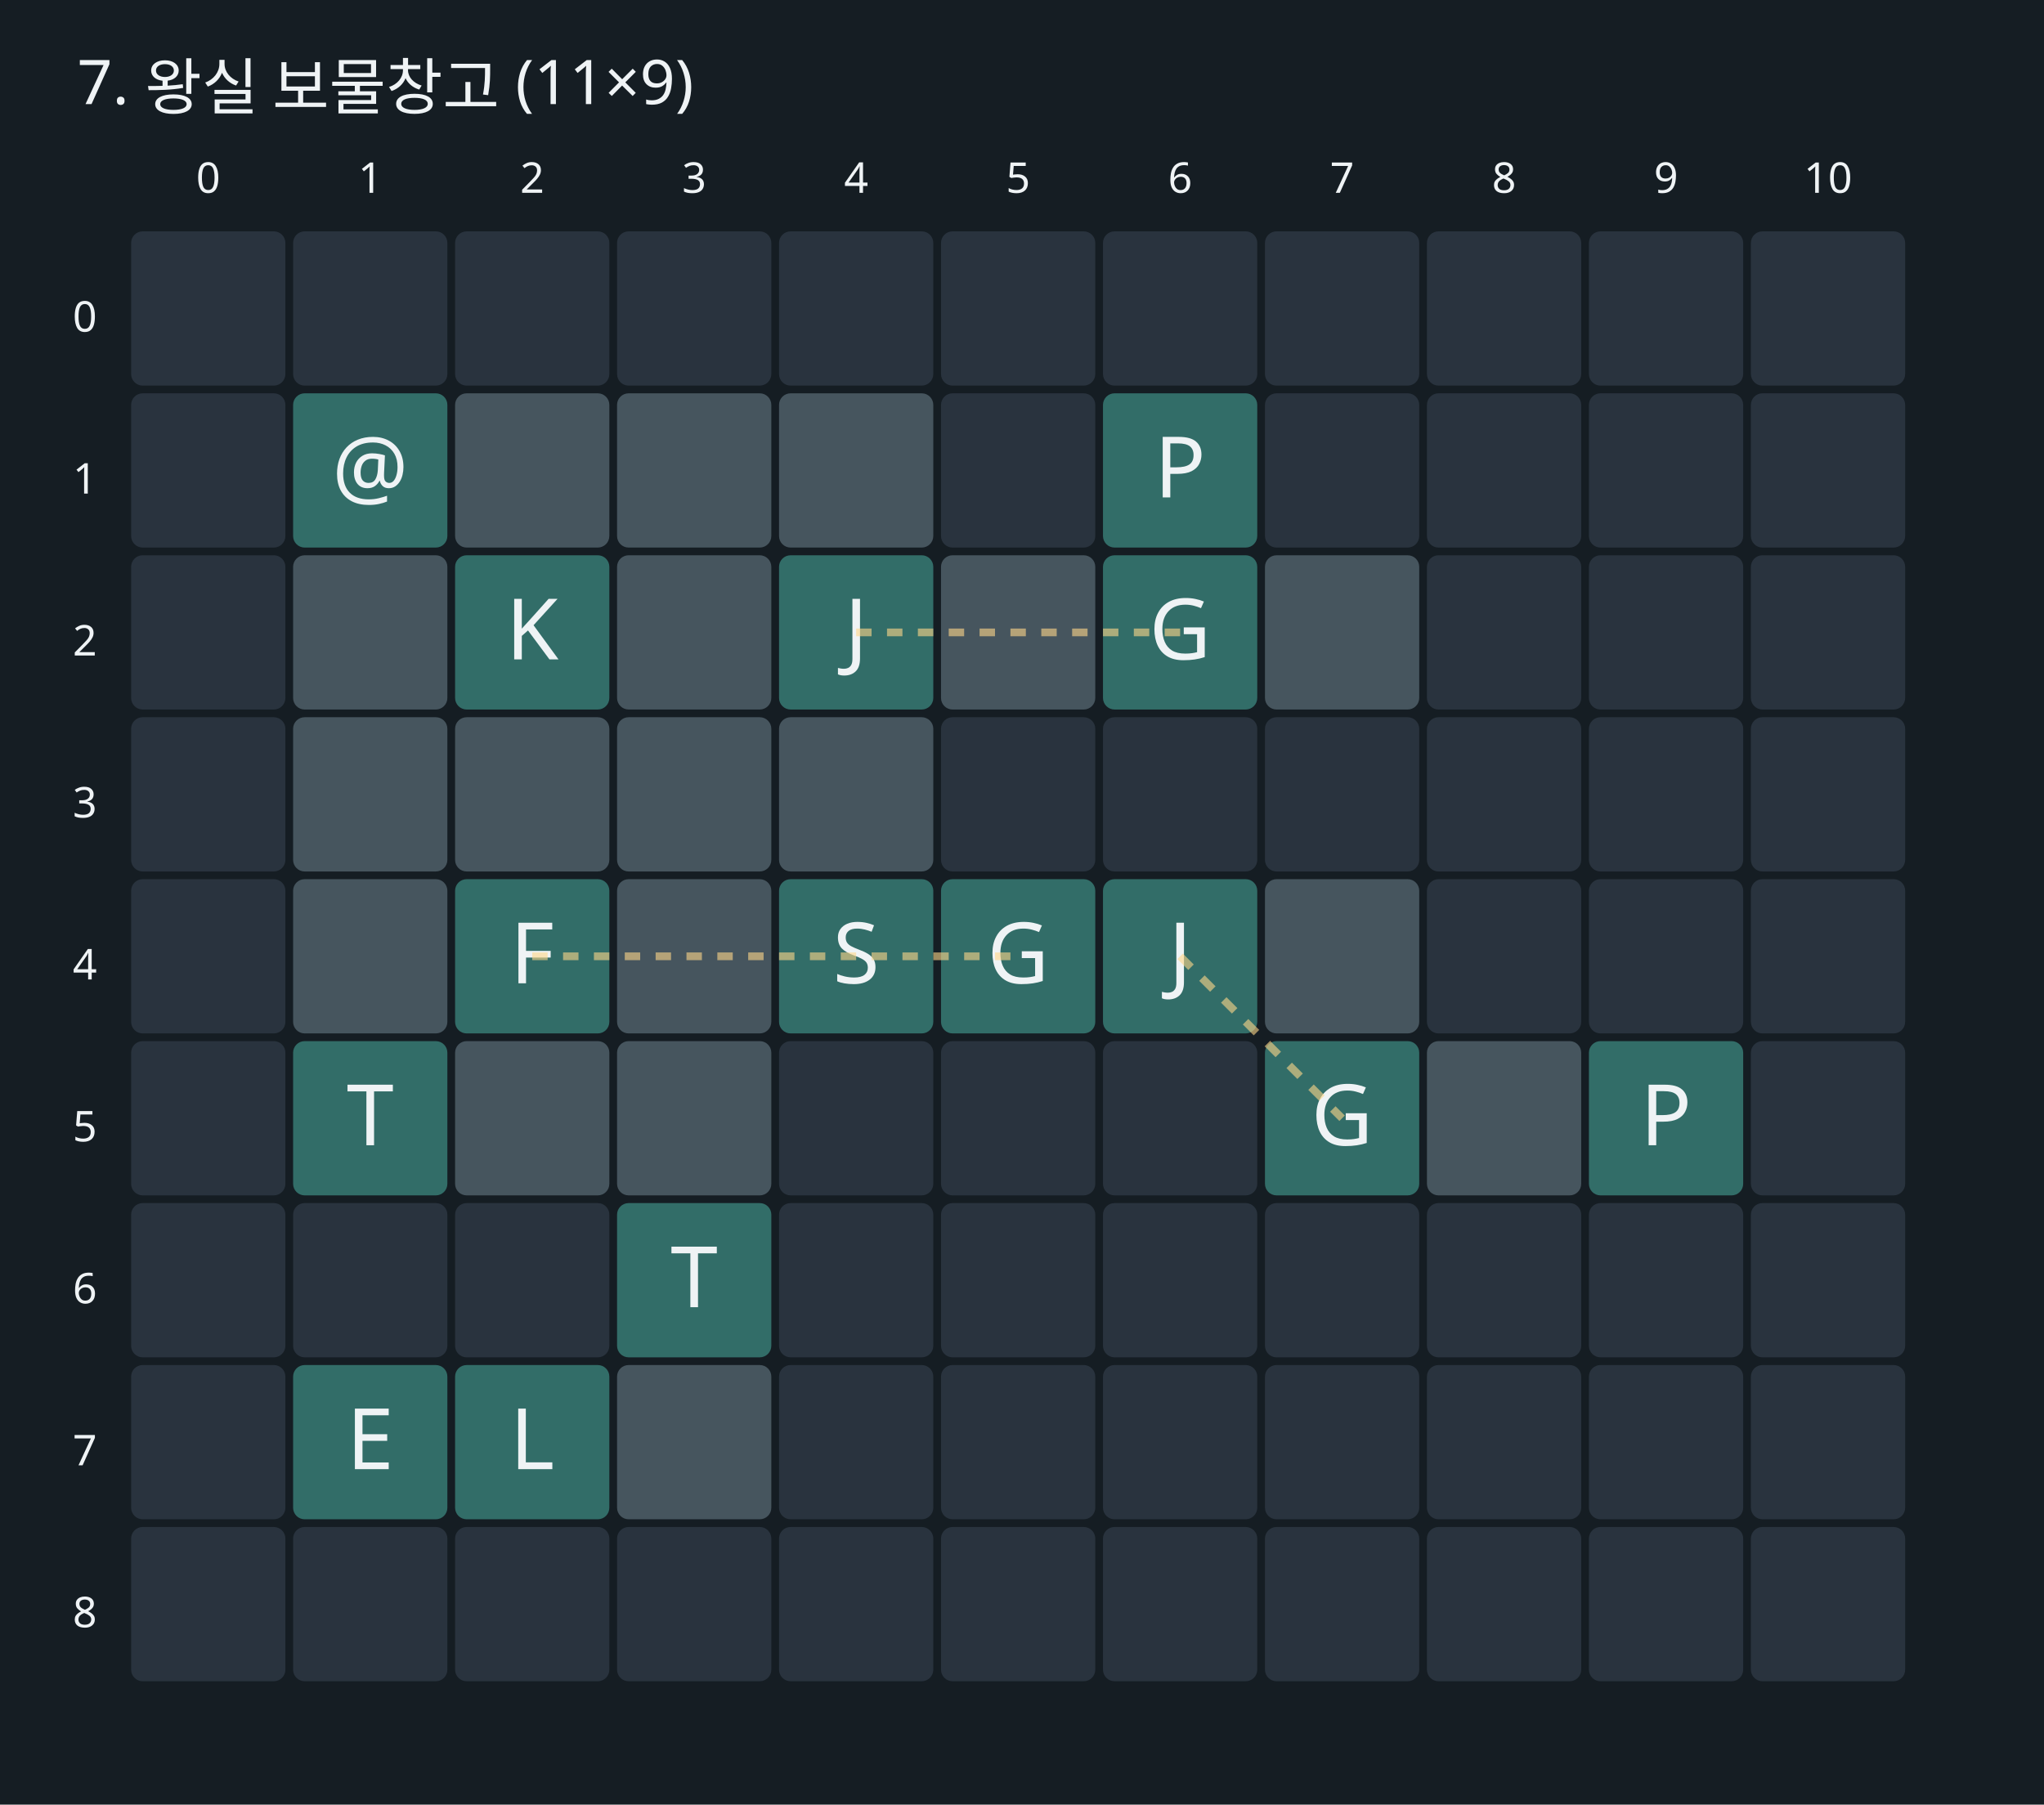
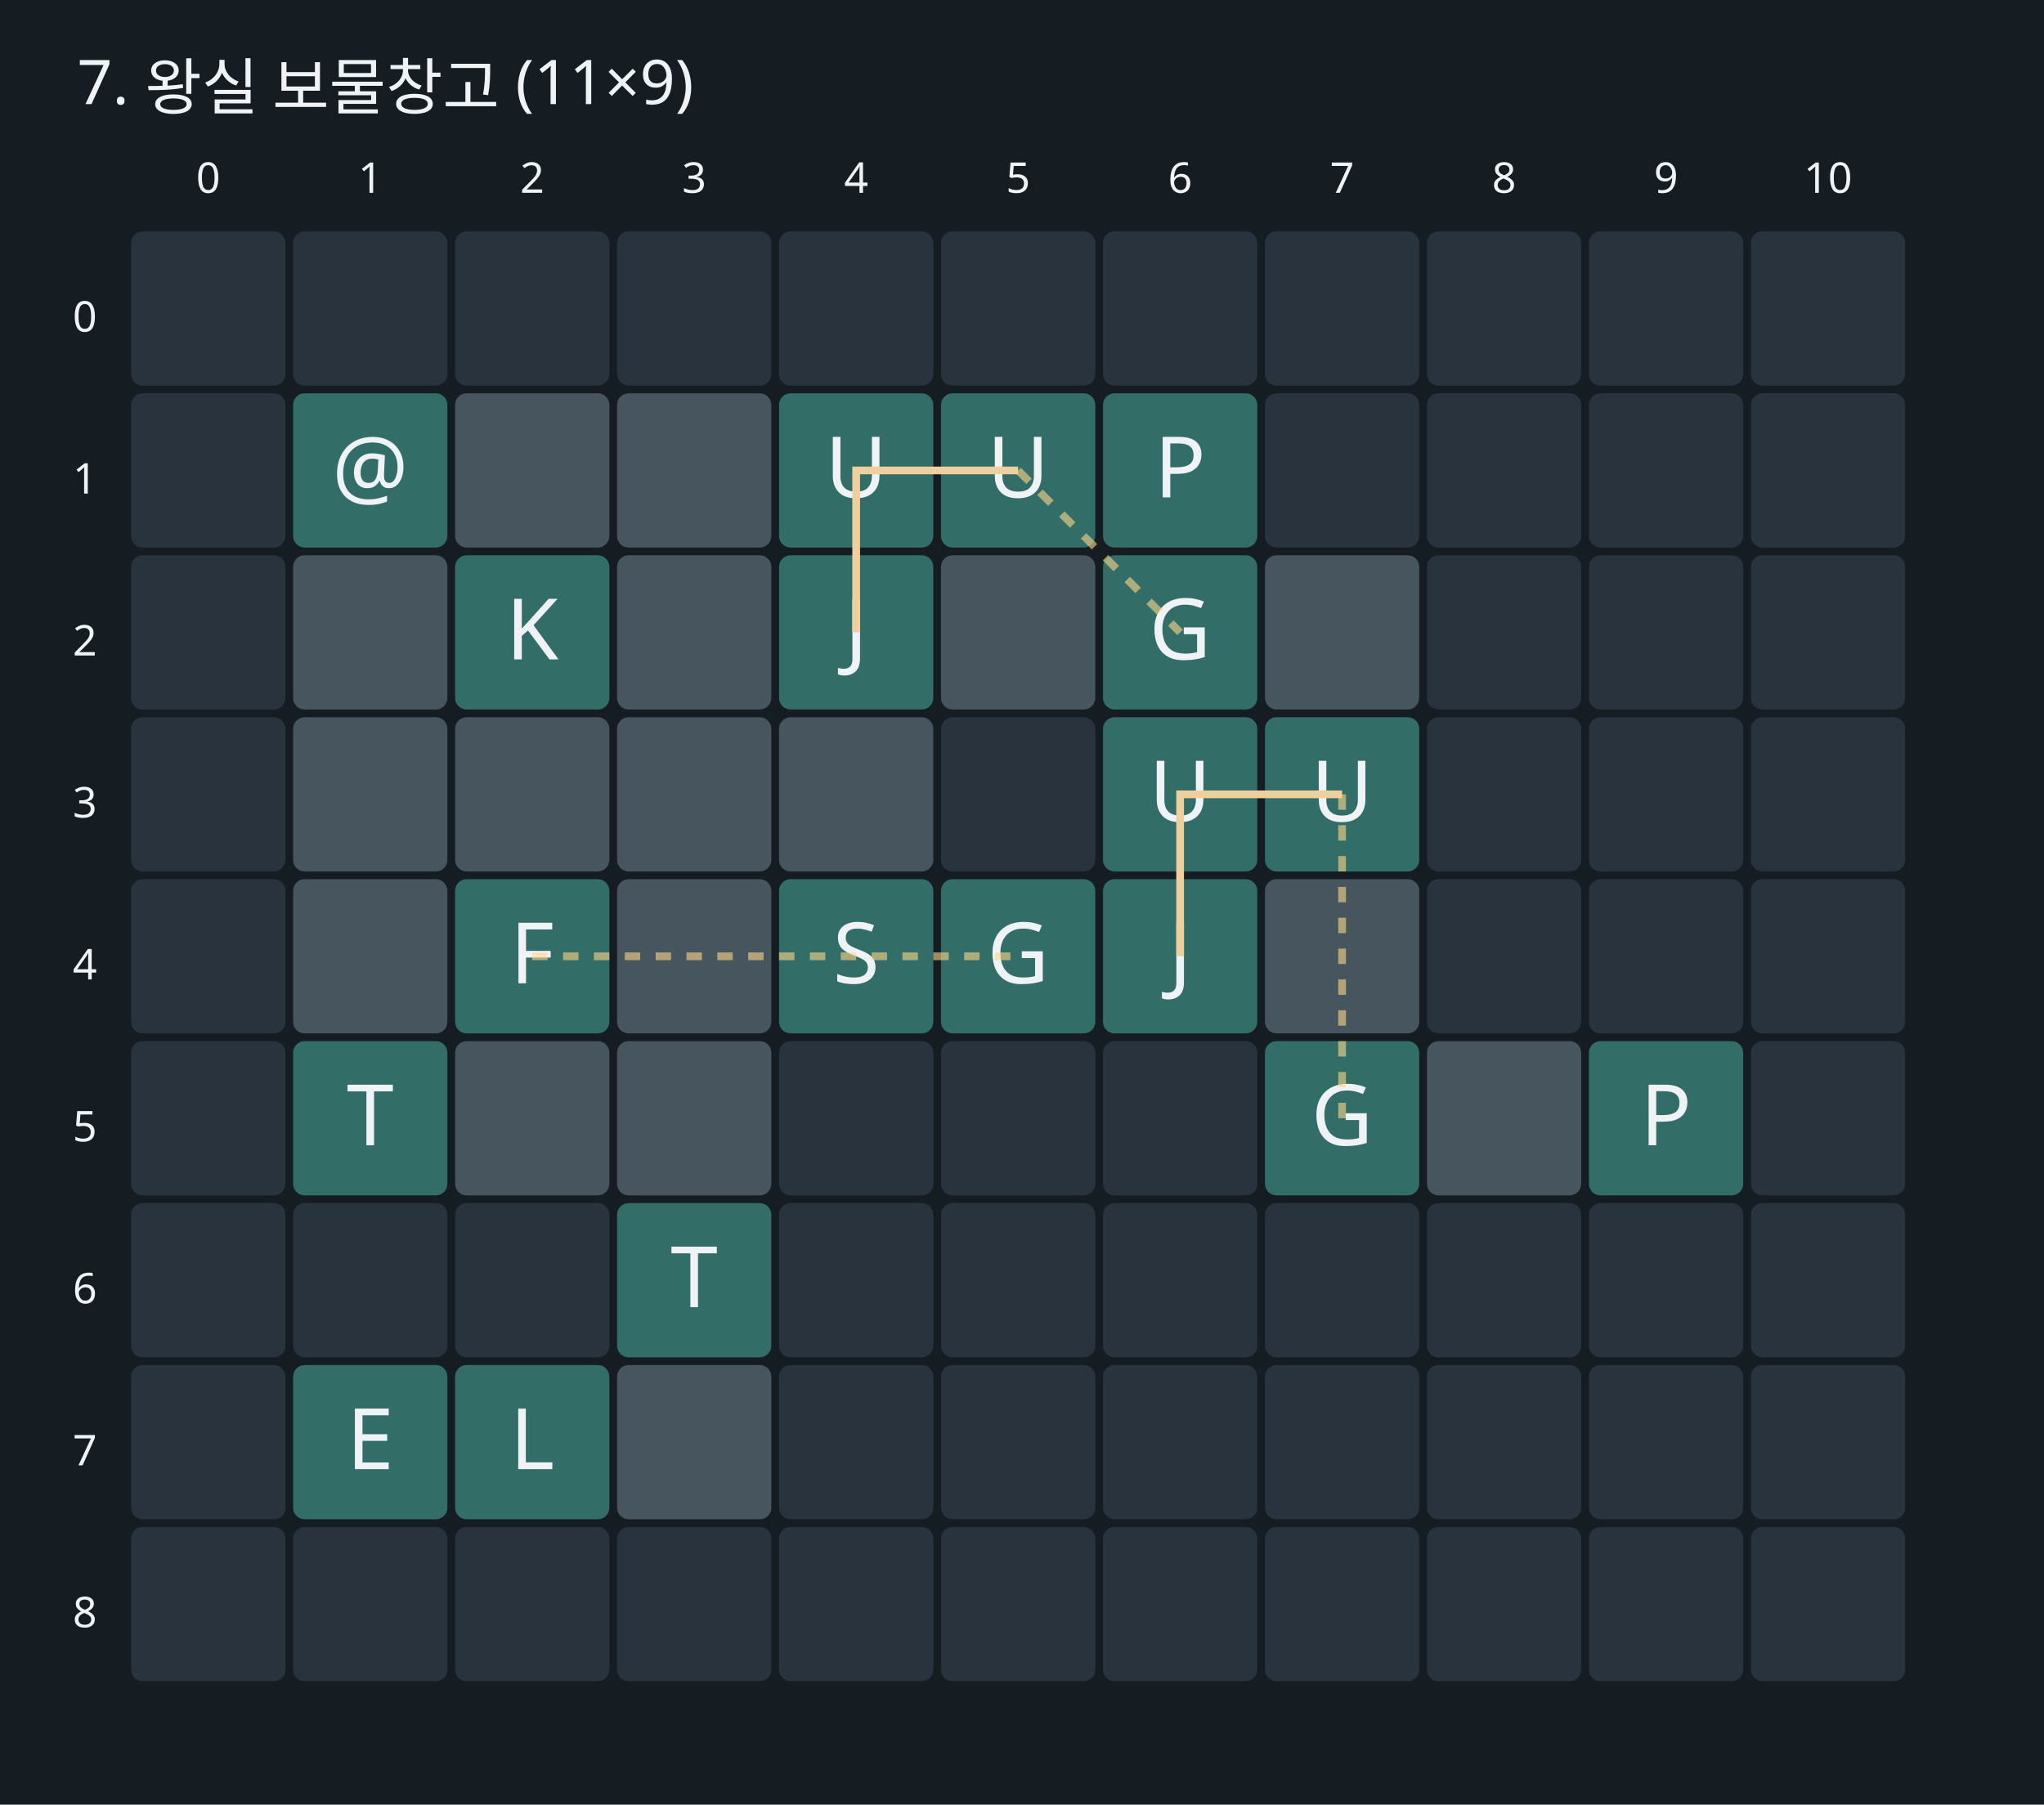
<svg xmlns="http://www.w3.org/2000/svg" width="530" height="468" viewBox="0 0 530 468">
  <rect width="100%" height="100%" fill="#151d23" />
  <g font-family="Malgun Gothic, sans-serif" fill="#eff3f5">
    <text x="20" y="27" font-size="16">7. 왕실 보물창고 (11×9)</text>
    <text x="54" y="50" text-anchor="middle" font-size="11">0</text>
    <text x="96" y="50" text-anchor="middle" font-size="11">1</text>
    <text x="138" y="50" text-anchor="middle" font-size="11">2</text>
    <text x="180" y="50" text-anchor="middle" font-size="11">3</text>
    <text x="222" y="50" text-anchor="middle" font-size="11">4</text>
    <text x="264" y="50" text-anchor="middle" font-size="11">5</text>
    <text x="306" y="50" text-anchor="middle" font-size="11">6</text>
    <text x="348" y="50" text-anchor="middle" font-size="11">7</text>
    <text x="390" y="50" text-anchor="middle" font-size="11">8</text>
    <text x="432" y="50" text-anchor="middle" font-size="11">9</text>
    <text x="474" y="50" text-anchor="middle" font-size="11">10</text>
    <text x="22" y="86" text-anchor="middle" font-size="11">0</text>
    <rect x="34" y="60" width="40" height="40" rx="3" fill="#29333e" />
    <rect x="76" y="60" width="40" height="40" rx="3" fill="#29333e" />
    <rect x="118" y="60" width="40" height="40" rx="3" fill="#29333e" />
    <rect x="160" y="60" width="40" height="40" rx="3" fill="#29333e" />
    <rect x="202" y="60" width="40" height="40" rx="3" fill="#29333e" />
    <rect x="244" y="60" width="40" height="40" rx="3" fill="#29333e" />
    <rect x="286" y="60" width="40" height="40" rx="3" fill="#29333e" />
    <rect x="328" y="60" width="40" height="40" rx="3" fill="#29333e" />
    <rect x="370" y="60" width="40" height="40" rx="3" fill="#29333e" />
    <rect x="412" y="60" width="40" height="40" rx="3" fill="#29333e" />
    <rect x="454" y="60" width="40" height="40" rx="3" fill="#29333e" />
    <text x="22" y="128" text-anchor="middle" font-size="11">1</text>
    <rect x="34" y="102" width="40" height="40" rx="3" fill="#29333e" />
    <rect x="76" y="102" width="40" height="40" rx="3" fill="#326d68" />
    <text x="96" y="129" text-anchor="middle" font-size="22">@</text>
    <rect x="118" y="102" width="40" height="40" rx="3" fill="#46555e" />
    <rect x="160" y="102" width="40" height="40" rx="3" fill="#46555e" />
-     <rect x="202" y="102" width="40" height="40" rx="3" fill="#46555e" />
-     <rect x="244" y="102" width="40" height="40" rx="3" fill="#29333e" />
+     <rect x="202" y="102" width="40" height="40" rx="3" fill="#326d68" />
+     <text x="222" y="129" text-anchor="middle" font-size="22">U</text>
+     <rect x="244" y="102" width="40" height="40" rx="3" fill="#326d68" />
+     <text x="264" y="129" text-anchor="middle" font-size="22">U</text>
    <rect x="286" y="102" width="40" height="40" rx="3" fill="#326d68" />
    <text x="306" y="129" text-anchor="middle" font-size="22">P</text>
    <rect x="328" y="102" width="40" height="40" rx="3" fill="#29333e" />
    <rect x="370" y="102" width="40" height="40" rx="3" fill="#29333e" />
    <rect x="412" y="102" width="40" height="40" rx="3" fill="#29333e" />
    <rect x="454" y="102" width="40" height="40" rx="3" fill="#29333e" />
    <text x="22" y="170" text-anchor="middle" font-size="11">2</text>
    <rect x="34" y="144" width="40" height="40" rx="3" fill="#29333e" />
    <rect x="76" y="144" width="40" height="40" rx="3" fill="#46555e" />
    <rect x="118" y="144" width="40" height="40" rx="3" fill="#326d68" />
    <text x="138" y="171" text-anchor="middle" font-size="22">K</text>
    <rect x="160" y="144" width="40" height="40" rx="3" fill="#46555e" />
    <rect x="202" y="144" width="40" height="40" rx="3" fill="#326d68" />
    <text x="222" y="171" text-anchor="middle" font-size="22">J</text>
    <rect x="244" y="144" width="40" height="40" rx="3" fill="#46555e" />
    <rect x="286" y="144" width="40" height="40" rx="3" fill="#326d68" />
    <text x="306" y="171" text-anchor="middle" font-size="22">G</text>
    <rect x="328" y="144" width="40" height="40" rx="3" fill="#46555e" />
    <rect x="370" y="144" width="40" height="40" rx="3" fill="#29333e" />
    <rect x="412" y="144" width="40" height="40" rx="3" fill="#29333e" />
    <rect x="454" y="144" width="40" height="40" rx="3" fill="#29333e" />
    <text x="22" y="212" text-anchor="middle" font-size="11">3</text>
    <rect x="34" y="186" width="40" height="40" rx="3" fill="#29333e" />
    <rect x="76" y="186" width="40" height="40" rx="3" fill="#46555e" />
    <rect x="118" y="186" width="40" height="40" rx="3" fill="#46555e" />
    <rect x="160" y="186" width="40" height="40" rx="3" fill="#46555e" />
    <rect x="202" y="186" width="40" height="40" rx="3" fill="#46555e" />
    <rect x="244" y="186" width="40" height="40" rx="3" fill="#29333e" />
-     <rect x="286" y="186" width="40" height="40" rx="3" fill="#29333e" />
-     <rect x="328" y="186" width="40" height="40" rx="3" fill="#29333e" />
+     <rect x="286" y="186" width="40" height="40" rx="3" fill="#326d68" />
+     <text x="306" y="213" text-anchor="middle" font-size="22">U</text>
+     <rect x="328" y="186" width="40" height="40" rx="3" fill="#326d68" />
+     <text x="348" y="213" text-anchor="middle" font-size="22">U</text>
    <rect x="370" y="186" width="40" height="40" rx="3" fill="#29333e" />
    <rect x="412" y="186" width="40" height="40" rx="3" fill="#29333e" />
    <rect x="454" y="186" width="40" height="40" rx="3" fill="#29333e" />
    <text x="22" y="254" text-anchor="middle" font-size="11">4</text>
    <rect x="34" y="228" width="40" height="40" rx="3" fill="#29333e" />
    <rect x="76" y="228" width="40" height="40" rx="3" fill="#46555e" />
    <rect x="118" y="228" width="40" height="40" rx="3" fill="#326d68" />
    <text x="138" y="255" text-anchor="middle" font-size="22">F</text>
    <rect x="160" y="228" width="40" height="40" rx="3" fill="#46555e" />
    <rect x="202" y="228" width="40" height="40" rx="3" fill="#326d68" />
    <text x="222" y="255" text-anchor="middle" font-size="22">S</text>
    <rect x="244" y="228" width="40" height="40" rx="3" fill="#326d68" />
    <text x="264" y="255" text-anchor="middle" font-size="22">G</text>
    <rect x="286" y="228" width="40" height="40" rx="3" fill="#326d68" />
    <text x="306" y="255" text-anchor="middle" font-size="22">J</text>
    <rect x="328" y="228" width="40" height="40" rx="3" fill="#46555e" />
    <rect x="370" y="228" width="40" height="40" rx="3" fill="#29333e" />
    <rect x="412" y="228" width="40" height="40" rx="3" fill="#29333e" />
    <rect x="454" y="228" width="40" height="40" rx="3" fill="#29333e" />
    <text x="22" y="296" text-anchor="middle" font-size="11">5</text>
    <rect x="34" y="270" width="40" height="40" rx="3" fill="#29333e" />
    <rect x="76" y="270" width="40" height="40" rx="3" fill="#326d68" />
    <text x="96" y="297" text-anchor="middle" font-size="22">T</text>
    <rect x="118" y="270" width="40" height="40" rx="3" fill="#46555e" />
    <rect x="160" y="270" width="40" height="40" rx="3" fill="#46555e" />
    <rect x="202" y="270" width="40" height="40" rx="3" fill="#29333e" />
    <rect x="244" y="270" width="40" height="40" rx="3" fill="#29333e" />
    <rect x="286" y="270" width="40" height="40" rx="3" fill="#29333e" />
    <rect x="328" y="270" width="40" height="40" rx="3" fill="#326d68" />
    <text x="348" y="297" text-anchor="middle" font-size="22">G</text>
    <rect x="370" y="270" width="40" height="40" rx="3" fill="#46555e" />
    <rect x="412" y="270" width="40" height="40" rx="3" fill="#326d68" />
    <text x="432" y="297" text-anchor="middle" font-size="22">P</text>
    <rect x="454" y="270" width="40" height="40" rx="3" fill="#29333e" />
    <text x="22" y="338" text-anchor="middle" font-size="11">6</text>
    <rect x="34" y="312" width="40" height="40" rx="3" fill="#29333e" />
    <rect x="76" y="312" width="40" height="40" rx="3" fill="#29333e" />
    <rect x="118" y="312" width="40" height="40" rx="3" fill="#29333e" />
    <rect x="160" y="312" width="40" height="40" rx="3" fill="#326d68" />
    <text x="180" y="339" text-anchor="middle" font-size="22">T</text>
    <rect x="202" y="312" width="40" height="40" rx="3" fill="#29333e" />
    <rect x="244" y="312" width="40" height="40" rx="3" fill="#29333e" />
    <rect x="286" y="312" width="40" height="40" rx="3" fill="#29333e" />
    <rect x="328" y="312" width="40" height="40" rx="3" fill="#29333e" />
    <rect x="370" y="312" width="40" height="40" rx="3" fill="#29333e" />
    <rect x="412" y="312" width="40" height="40" rx="3" fill="#29333e" />
    <rect x="454" y="312" width="40" height="40" rx="3" fill="#29333e" />
    <text x="22" y="380" text-anchor="middle" font-size="11">7</text>
    <rect x="34" y="354" width="40" height="40" rx="3" fill="#29333e" />
    <rect x="76" y="354" width="40" height="40" rx="3" fill="#326d68" />
    <text x="96" y="381" text-anchor="middle" font-size="22">E</text>
    <rect x="118" y="354" width="40" height="40" rx="3" fill="#326d68" />
    <text x="138" y="381" text-anchor="middle" font-size="22">L</text>
    <rect x="160" y="354" width="40" height="40" rx="3" fill="#46555e" />
    <rect x="202" y="354" width="40" height="40" rx="3" fill="#29333e" />
    <rect x="244" y="354" width="40" height="40" rx="3" fill="#29333e" />
    <rect x="286" y="354" width="40" height="40" rx="3" fill="#29333e" />
    <rect x="328" y="354" width="40" height="40" rx="3" fill="#29333e" />
    <rect x="370" y="354" width="40" height="40" rx="3" fill="#29333e" />
    <rect x="412" y="354" width="40" height="40" rx="3" fill="#29333e" />
    <rect x="454" y="354" width="40" height="40" rx="3" fill="#29333e" />
    <text x="22" y="422" text-anchor="middle" font-size="11">8</text>
    <rect x="34" y="396" width="40" height="40" rx="3" fill="#29333e" />
    <rect x="76" y="396" width="40" height="40" rx="3" fill="#29333e" />
    <rect x="118" y="396" width="40" height="40" rx="3" fill="#29333e" />
    <rect x="160" y="396" width="40" height="40" rx="3" fill="#29333e" />
    <rect x="202" y="396" width="40" height="40" rx="3" fill="#29333e" />
    <rect x="244" y="396" width="40" height="40" rx="3" fill="#29333e" />
    <rect x="286" y="396" width="40" height="40" rx="3" fill="#29333e" />
    <rect x="328" y="396" width="40" height="40" rx="3" fill="#29333e" />
    <rect x="370" y="396" width="40" height="40" rx="3" fill="#29333e" />
    <rect x="412" y="396" width="40" height="40" rx="3" fill="#29333e" />
    <rect x="454" y="396" width="40" height="40" rx="3" fill="#29333e" />
    <path d="M138,248 L264,248" stroke="#ffd789" stroke-width="2" stroke-dasharray="4 4" opacity=".6" />
-     <path d="M222,164 L306,164" stroke="#ffd789" stroke-width="2" stroke-dasharray="4 4" opacity=".6" />
-     <path d="M306,248 L348,290" stroke="#ffd789" stroke-width="2" stroke-dasharray="4 4" opacity=".6" />
+     <polyline points="222,164 222,122 264,122" fill="none" stroke="#eed09e" stroke-width="2" />
+     <path d="M264,122 L306,164" stroke="#ffd789" stroke-width="2" stroke-dasharray="4 4" opacity=".6" />
+     <polyline points="306,248 306,206 348,206" fill="none" stroke="#eed09e" stroke-width="2" />
+     <path d="M348,206 L348,290" stroke="#ffd789" stroke-width="2" stroke-dasharray="4 4" opacity=".6" />
  </g>
</svg>
